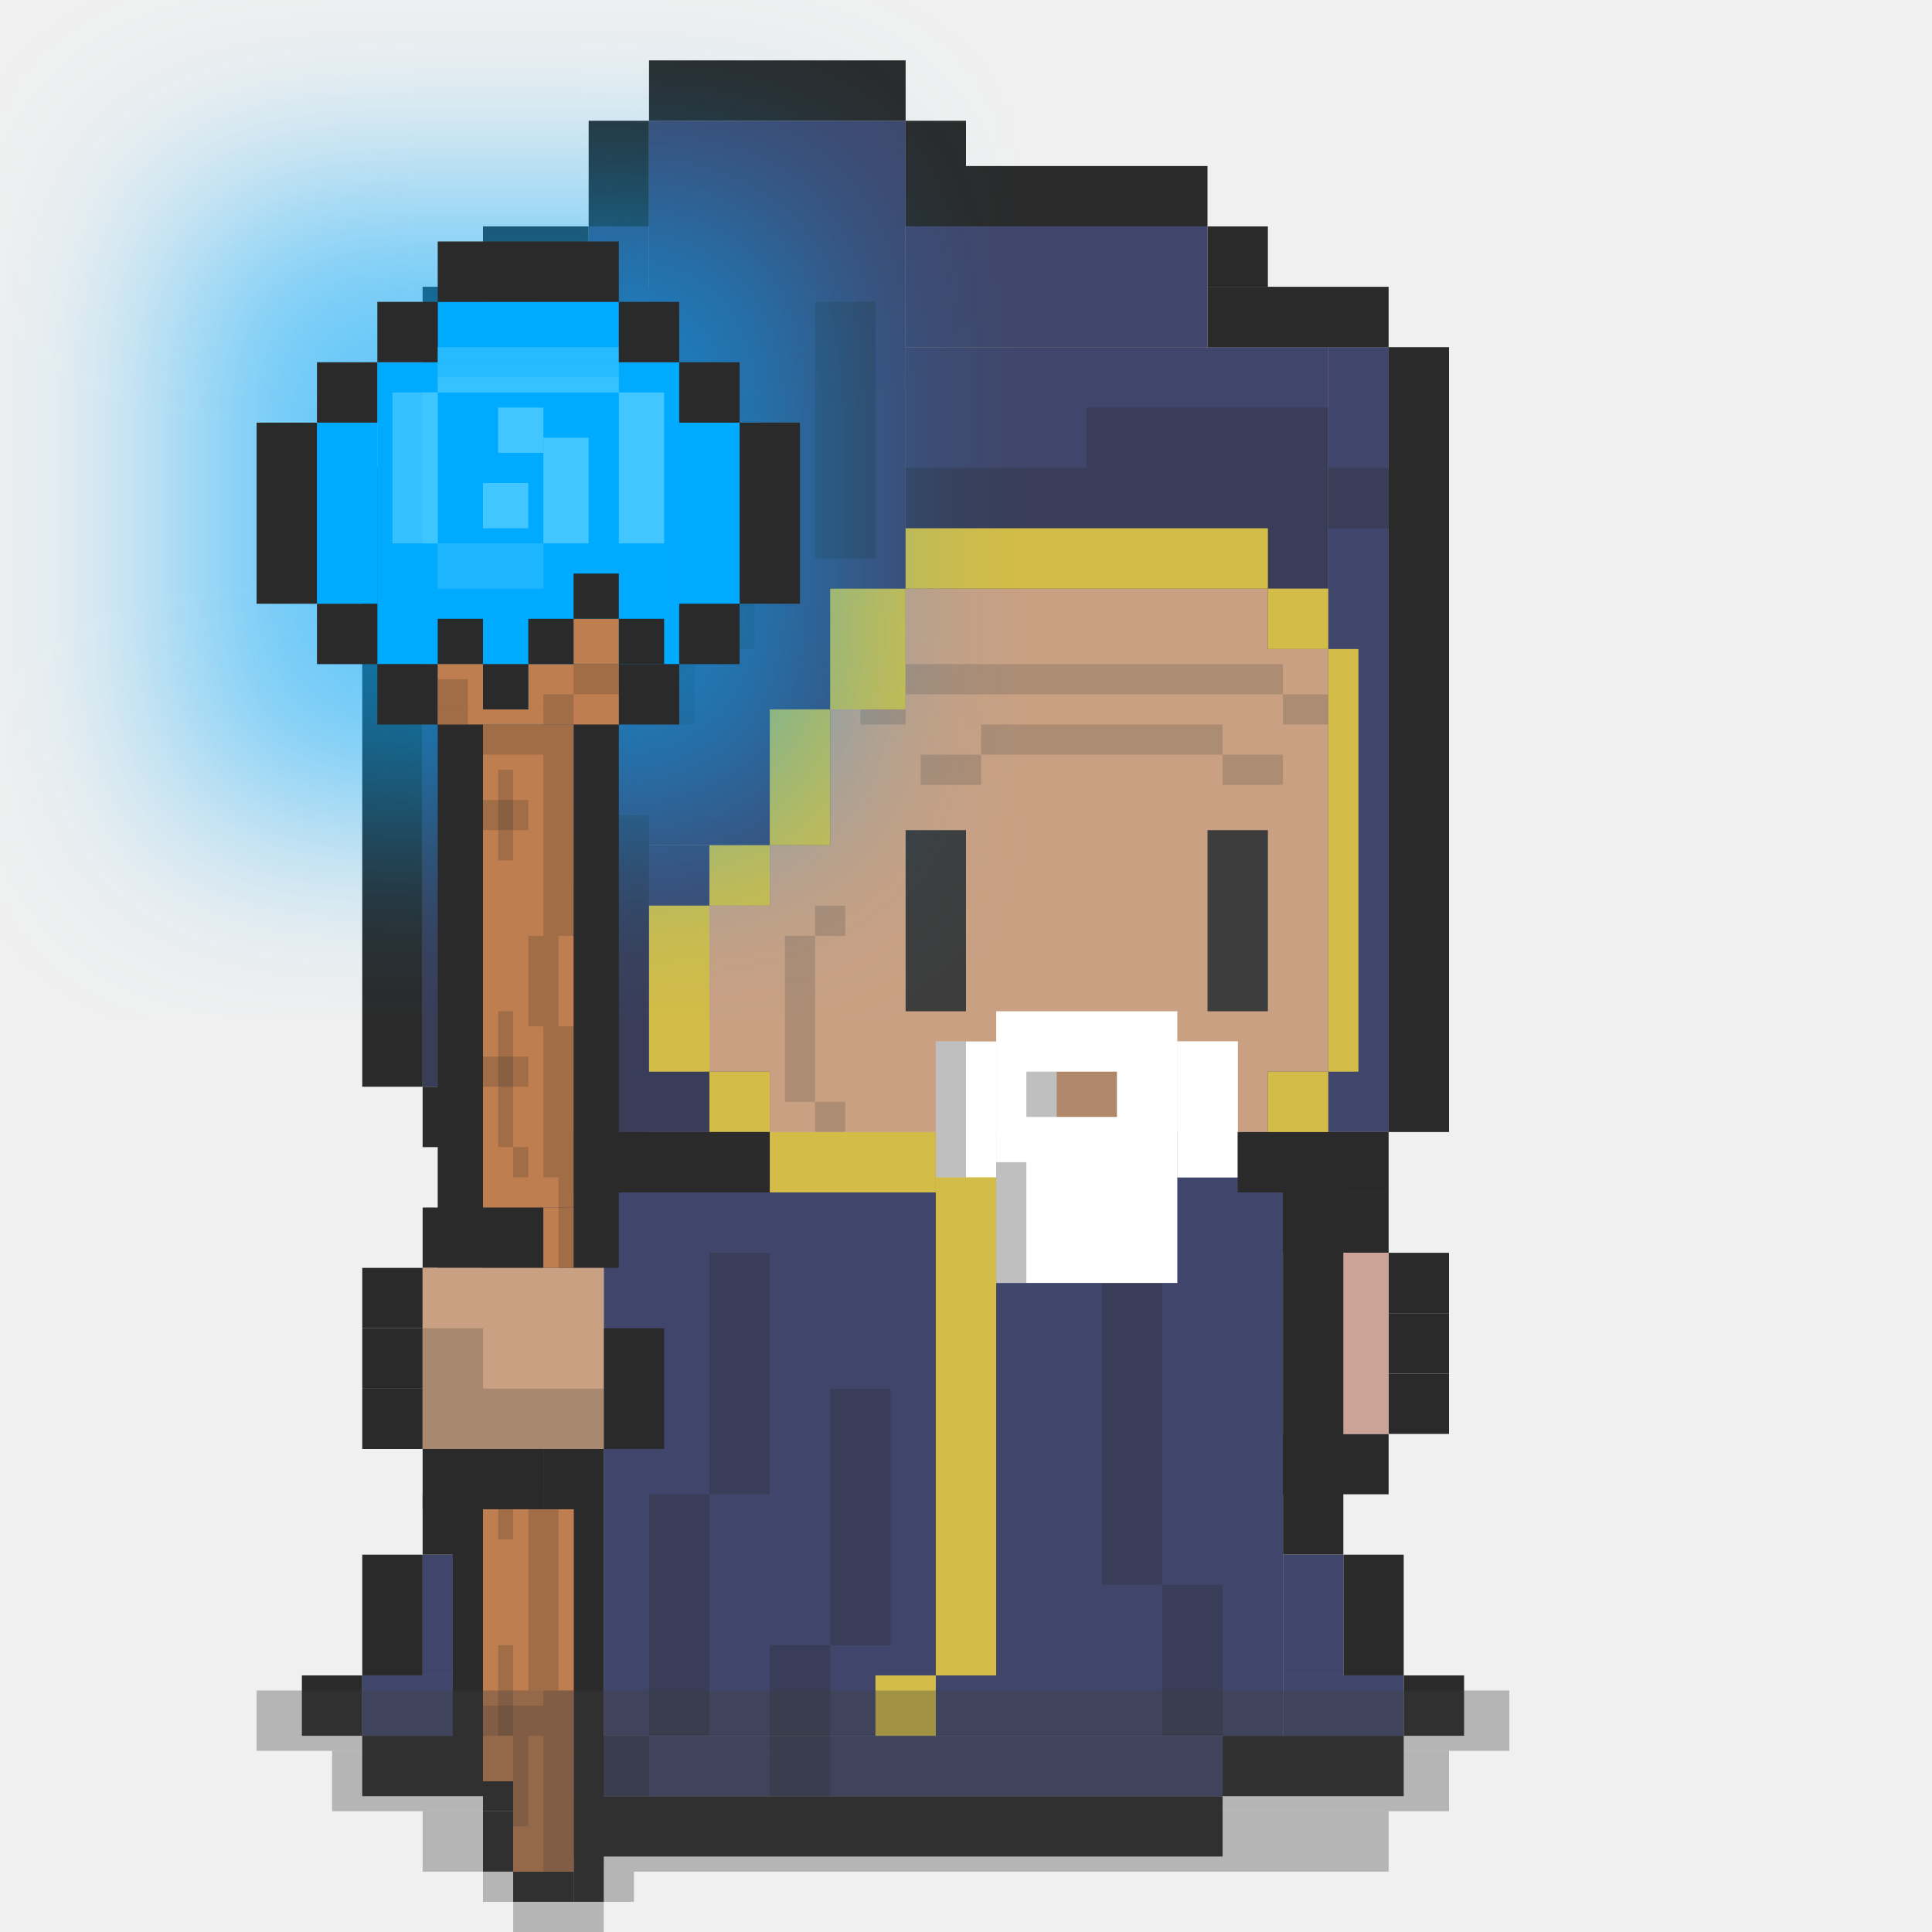
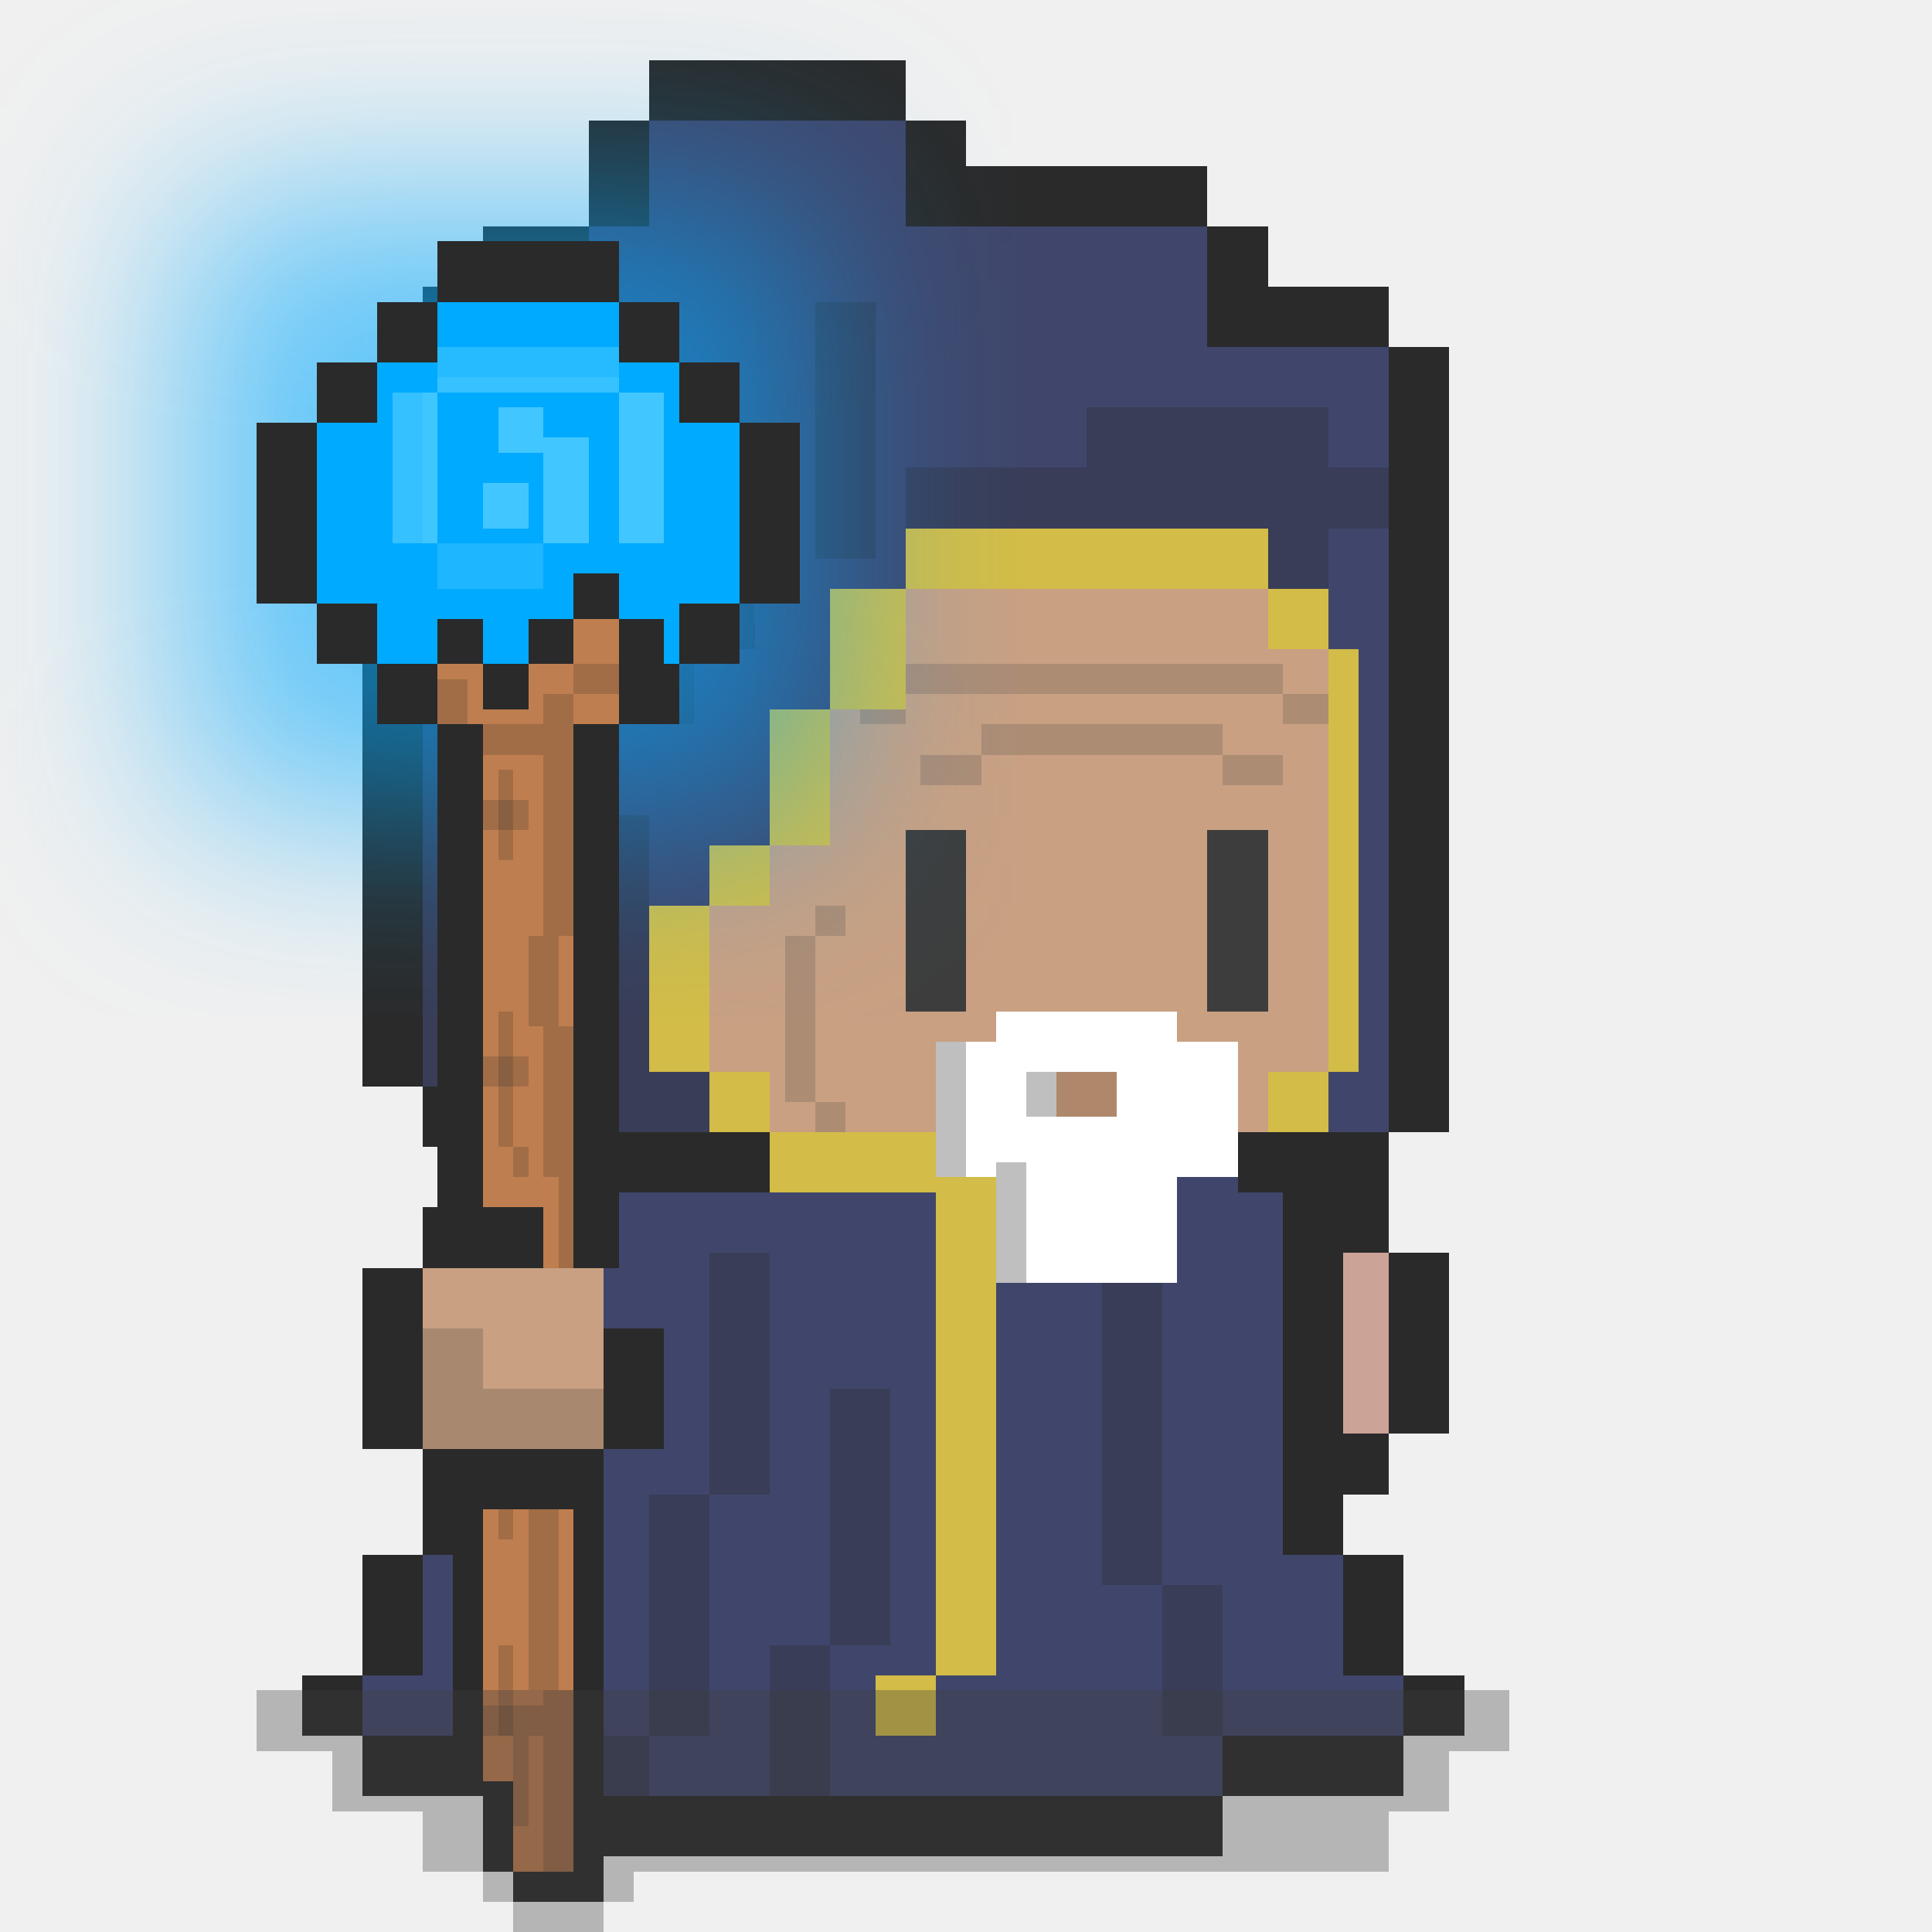
- <svg xmlns="http://www.w3.org/2000/svg" width="128" height="128" viewBox="0 0 128 128" fill="none">
+ <svg xmlns="http://www.w3.org/2000/svg" shape-rendering="crispEdges" width="128" height="128" viewBox="0 0 128 128" fill="none">
  <g clip-path="url(#clip0_227_26173)">
    <rect width="4" height="4" transform="matrix(-1 0 0 1 92 79)" fill="#2A2A2A" />
    <rect width="4" height="4" transform="matrix(-1 0 0 1 96 83)" fill="#2A2A2A" />
    <rect width="4" height="4" transform="matrix(-1 0 0 1 96 87)" fill="#2A2A2A" />
    <rect width="4" height="4" transform="matrix(-1 0 0 1 96 91)" fill="#2A2A2A" />
    <rect width="4" height="4" transform="matrix(-1 0 0 1 84 95)" fill="#2A2A2A" />
    <rect width="4" height="4" transform="matrix(-1 0 0 1 80 91)" fill="#2A2A2A" />
    <rect width="4" height="4" transform="matrix(-1 0 0 1 80 87)" fill="#2A2A2A" />
    <rect width="4" height="4" transform="matrix(-1 0 0 1 92 95)" fill="#2A2A2A" />
    <rect width="4" height="4" transform="matrix(-1 0 0 1 88 95)" fill="#2A2A2A" />
    <rect width="4" height="4" transform="matrix(-1 0 0 1 88 79)" fill="#2A2A2A" />
    <rect width="12" height="12" transform="matrix(-1 0 0 1 92 83)" fill="#CCA397" />
    <rect width="45" height="40" transform="matrix(-1 0 0 1 85 75)" fill="#40466B" />
    <rect width="16" height="4" transform="matrix(1 0 0 -1 24 115)" fill="#40466B" />
    <rect width="12" height="8" transform="matrix(1 0 0 -1 28 111)" fill="#40466B" />
    <rect x="32" y="99" width="8" height="4" fill="#40466B" />
    <rect x="93" y="115" width="8" height="4" transform="rotate(180 93 115)" fill="#40466B" />
    <rect x="89" y="103" width="4" height="28" transform="rotate(180 89 103)" fill="#2A2A2A" />
    <rect x="93" y="111" width="4" height="8" transform="rotate(180 93 111)" fill="#2A2A2A" />
    <rect x="97" y="115" width="4" height="4" transform="rotate(180 97 115)" fill="#2A2A2A" />
    <rect x="24" y="115" width="4" height="4" transform="rotate(180 24 115)" fill="#2A2A2A" />
    <rect x="32" y="103" width="4" height="4" transform="rotate(180 32 103)" fill="#2A2A2A" />
    <rect x="36" y="99" width="4" height="24" transform="rotate(180 36 99)" fill="#2A2A2A" />
    <rect x="28" y="111" width="4" height="8" transform="rotate(180 28 111)" fill="#2A2A2A" />
    <rect x="93" y="119" width="12" height="4" transform="rotate(180 93 119)" fill="#2A2A2A" />
    <rect x="36" y="119" width="12" height="4" transform="rotate(180 36 119)" fill="#2A2A2A" />
    <rect x="81" y="123" width="45" height="4" transform="rotate(180 81 123)" fill="#2A2A2A" />
    <rect x="81" y="119" width="45" height="4" transform="rotate(180 81 119)" fill="#40466B" />
    <rect x="89" y="111" width="4" height="8" transform="rotate(180 89 111)" fill="#40466B" />
    <rect width="4" height="24" transform="matrix(1 0 0 -1 36 99)" fill="#40466B" />
    <rect x="39" y="115" width="4" height="4" fill="#2A2A2A" fill-opacity="0.3" />
    <rect x="51" y="109" width="4" height="10" fill="#2A2A2A" fill-opacity="0.3" />
    <rect x="77" y="105" width="4" height="10" fill="#2A2A2A" fill-opacity="0.3" />
    <rect x="55" y="92" width="4" height="17" fill="#2A2A2A" fill-opacity="0.3" />
    <rect x="43" y="99" width="4" height="16" fill="#2A2A2A" fill-opacity="0.3" />
    <rect x="47" y="83" width="4" height="16" fill="#2A2A2A" fill-opacity="0.3" />
    <rect x="73" y="83" width="4" height="22" fill="#2A2A2A" fill-opacity="0.3" />
    <rect width="4" height="36" transform="matrix(-1 0 0 1 66 75)" fill="#D3BC47" />
    <rect width="4" height="4" transform="matrix(-1 0 0 1 62 111)" fill="#D3BC47" />
    <rect x="32" y="23" width="60" height="52" fill="#C9A082" />
    <rect x="32" y="19" width="11" height="56" fill="#40466B" />
    <rect x="32" y="19" width="11" height="56" fill="#40466B" />
    <rect width="17" height="39" transform="matrix(-1 0 0 1 60 8)" fill="#40466B" />
    <rect width="8" height="4" transform="matrix(-1 0 0 1 51 71)" fill="#40466B" />
    <rect width="4" height="4" transform="matrix(-1 0 0 1 51 71)" fill="#D3BC47" />
    <rect width="4" height="4" transform="matrix(-1 0 0 1 88 71)" fill="#40466B" />
    <rect width="4" height="41" transform="matrix(-1 0 0 1 32 31)" fill="#40466B" />
    <rect width="4" height="4" transform="matrix(-1 0 0 1 43 15)" fill="#40466B" />
    <rect width="8" height="4" transform="matrix(-1 0 0 1 51 56)" fill="#40466B" />
    <rect width="12" height="9" transform="matrix(-1 0 0 1 55 47)" fill="#40466B" />
    <rect width="4" height="11" transform="matrix(-1 0 0 1 47 60)" fill="#40466B" />
    <rect width="4" height="11" transform="matrix(-1 0 0 1 47 60)" fill="#40466B" />
    <rect width="4" height="4" transform="matrix(-1 0 0 1 88 39)" fill="#40466B" />
    <rect width="4" height="4" transform="matrix(-1 0 0 1 84 35)" fill="#C9A082" />
    <rect width="28" height="16" transform="matrix(-1 0 0 1 88 23)" fill="#40466B" />
    <rect x="80" y="23" width="20" height="8" transform="rotate(180 80 23)" fill="#40466B" />
    <rect width="4" height="52" transform="matrix(-1 0 0 1 92 23)" fill="#40466B" />
    <rect x="66" y="67" width="12" height="18" fill="white" />
    <rect x="62" y="69" width="4" height="9" fill="white" />
    <rect x="39" y="54" width="4" height="17" fill="#2A2A2A" fill-opacity="0.3" />
    <rect x="32" y="71" width="15" height="4" fill="#2A2A2A" fill-opacity="0.3" />
    <rect x="46" y="35" width="4" height="8" fill="#2A2A2A" fill-opacity="0.3" />
    <rect x="42" y="40" width="4" height="8" fill="#2A2A2A" fill-opacity="0.3" />
    <rect x="66" y="77" width="2" height="8" fill="#2A2A2A" fill-opacity="0.3" />
    <rect x="62" y="69" width="2" height="9" fill="#2A2A2A" fill-opacity="0.3" />
    <rect x="68" y="71" width="2" height="3" fill="#2A2A2A" fill-opacity="0.3" />
    <rect x="54" y="20" width="4" height="17" fill="#2A2A2A" fill-opacity="0.3" />
    <rect x="84" y="35" width="4" height="4" fill="#2A2A2A" fill-opacity="0.3" />
    <rect x="60" y="31" width="32" height="4" fill="#2A2A2A" fill-opacity="0.3" />
    <rect x="72" y="27" width="16" height="4" fill="#2A2A2A" fill-opacity="0.3" />
    <rect x="28" y="19" width="8" height="53" fill="#2A2A2A" fill-opacity="0.3" />
    <rect x="78" y="69" width="4" height="9" fill="white" />
    <rect x="78" y="69" width="4" height="9" fill="white" />
    <rect x="60" y="55" width="4" height="12" fill="#3D3D3D" />
    <rect x="32" y="75" width="19" height="4" fill="#2A2A2A" />
    <rect x="28" y="72" width="4" height="4" fill="#2A2A2A" />
    <rect x="24" y="31" width="4" height="41" fill="#2A2A2A" />
    <rect x="28" y="19" width="4" height="12" fill="#2A2A2A" />
    <rect x="39" y="8" width="4" height="7" fill="#2A2A2A" />
    <rect x="43" y="4" width="17" height="4" fill="#2A2A2A" />
    <rect x="60" y="8" width="4" height="7" fill="#2A2A2A" />
    <rect x="64" y="11" width="16" height="4" fill="#2A2A2A" />
    <rect x="80" y="19" width="12" height="4" fill="#2A2A2A" />
    <rect x="80" y="15" width="4" height="4" fill="#2A2A2A" />
    <rect x="92" y="23" width="4" height="52" fill="#2A2A2A" />
    <rect x="82" y="75" width="10" height="4" fill="#2A2A2A" />
    <rect x="32" y="15" width="7" height="4" fill="#2A2A2A" />
    <rect x="61" y="50" width="4" height="2" fill="#3D3D3D" fill-opacity="0.2" />
    <rect x="81" y="50" width="4" height="2" fill="#3D3D3D" fill-opacity="0.2" />
    <rect x="54" y="60" width="2" height="2" fill="#3D3D3D" fill-opacity="0.2" />
    <rect x="54" y="73" width="2" height="2" fill="#3D3D3D" fill-opacity="0.2" />
    <rect x="52" y="62" width="2" height="11" fill="#3D3D3D" fill-opacity="0.2" />
    <rect x="65" y="48" width="16" height="2" fill="#3D3D3D" fill-opacity="0.2" />
    <rect x="60" y="44" width="25" height="2" fill="#3D3D3D" fill-opacity="0.2" />
    <rect width="3" height="2" transform="matrix(-1 0 0 1 88 46)" fill="#3D3D3D" fill-opacity="0.2" />
    <rect width="3" height="2" transform="matrix(-1 0 0 1 60 46)" fill="#3D3D3D" fill-opacity="0.2" />
    <rect x="70" y="71" width="4" height="3" fill="#AF886B" />
    <rect width="4" height="11" transform="matrix(-1 0 0 1 47 60)" fill="#D3BC47" />
    <rect width="4" height="4" transform="matrix(-1 0 0 1 51 56)" fill="#D3BC47" />
    <rect width="5" height="8" transform="matrix(-1 0 0 1 60 39)" fill="#D3BC47" />
    <rect width="24" height="4" transform="matrix(-1 0 0 1 84 35)" fill="#D3BC47" />
    <rect width="4" height="4" transform="matrix(-1 0 0 1 88 39)" fill="#D3BC47" />
    <rect width="2" height="28" transform="matrix(-1 0 0 1 90 43)" fill="#D3BC47" />
    <rect width="4" height="4" transform="matrix(-1 0 0 1 88 71)" fill="#D3BC47" />
    <rect width="11" height="4" transform="matrix(-1 0 0 1 62 75)" fill="#D3BC47" />
    <rect width="4" height="9" transform="matrix(-1 0 0 1 55 47)" fill="#D3BC47" />
    <rect width="4" height="12" transform="matrix(1 0 0 -1 80 67)" fill="#3D3D3D" />
    <g clip-path="url(#clip1_227_26173)">
      <g filter="url(#filter0_f_227_26173)">
        <rect x="12" y="13" width="42" height="41" fill="#00AAFF" fill-opacity="0.59" />
      </g>
      <rect x="28" y="80" width="4" height="4" fill="#2A2A2A" />
      <rect x="29" y="43" width="3" height="41" fill="#2A2A2A" />
      <rect x="38" y="43" width="3" height="41" fill="#2A2A2A" />
      <rect x="38" y="100" width="2" height="26" fill="#2A2A2A" />
      <rect x="30" y="100" width="2" height="18" fill="#2A2A2A" />
      <rect x="32" y="118" width="2" height="2" fill="#2A2A2A" />
      <rect x="34" y="124" width="4" height="2" fill="#2A2A2A" />
      <rect x="32" y="120" width="2" height="4" fill="#2A2A2A" />
      <rect x="24" y="84" width="4" height="4" fill="#2A2A2A" />
      <rect x="24" y="88" width="4" height="4" fill="#2A2A2A" />
      <rect x="24" y="92" width="4" height="4" fill="#2A2A2A" />
      <rect x="36" y="96" width="4" height="4" fill="#2A2A2A" />
      <rect x="40" y="92" width="4" height="4" fill="#2A2A2A" />
      <rect x="40" y="88" width="4" height="4" fill="#2A2A2A" />
      <rect x="28" y="96" width="4" height="4" fill="#2A2A2A" />
      <rect x="32" y="96" width="4" height="4" fill="#2A2A2A" />
      <rect x="32" y="80" width="4" height="4" fill="#2A2A2A" />
      <rect width="12" height="12" transform="translate(28 84)" fill="#C9A082" />
      <rect width="6" height="32" transform="translate(32 48)" fill="#BF7E4F" />
      <rect width="2" height="4" transform="matrix(1 0 0 -1 36 84)" fill="#BF7E4F" />
      <rect width="2" height="18" transform="translate(32 100)" fill="#BF7E4F" />
      <rect width="2" height="18" transform="translate(32 100)" fill="#BF7E4F" />
      <rect width="2" height="18" transform="translate(32 100)" fill="#BF7E4F" />
      <rect width="1" height="2" transform="matrix(1 0 0 -1 33 102)" fill="#2A2A2A" fill-opacity="0.2" />
      <rect width="4" height="24" transform="translate(34 100)" fill="#BF7E4F" />
      <rect width="4" height="24" transform="translate(34 100)" fill="#BF7E4F" />
      <rect width="4" height="24" transform="translate(34 100)" fill="#BF7E4F" />
      <rect width="2" height="12" transform="matrix(1 0 0 -1 35 112)" fill="#2A2A2A" fill-opacity="0.2" />
      <rect width="2" height="12" transform="matrix(1 0 0 -1 36 124)" fill="#2A2A2A" fill-opacity="0.2" />
      <rect width="1" height="6" transform="matrix(1 0 0 -1 33 115)" fill="#2A2A2A" fill-opacity="0.2" />
      <rect width="1" height="6" transform="matrix(1 0 0 -1 34 121)" fill="#2A2A2A" fill-opacity="0.2" />
      <rect width="4" height="2" transform="matrix(1 0 0 -1 32 115)" fill="#2A2A2A" fill-opacity="0.2" />
      <rect x="25" y="24" width="20" height="20" fill="#00AAFF" />
      <rect width="12" height="4" transform="matrix(1 0 0 -1 29 24)" fill="#00AAFF" />
      <rect width="12" height="4" transform="matrix(0 1 1 0 21 28)" fill="#00AAFF" />
      <rect width="12" height="4" transform="matrix(0 1 1 0 45 28)" fill="#00AAFF" />
      <rect x="29" y="41" width="3" height="3" fill="#2A2A2A" />
      <rect x="25" y="44" width="4" height="4" fill="#2A2A2A" />
      <rect x="21" y="40" width="4" height="4" fill="#2A2A2A" />
      <rect x="21" y="24" width="4" height="4" fill="#2A2A2A" />
      <rect x="25" y="20" width="4" height="4" fill="#2A2A2A" />
      <rect x="29" y="36" width="7" height="3" fill="#42C6FF" fill-opacity="0.44" />
      <rect x="29" y="23" width="12" height="3" fill="#42C6FF" fill-opacity="0.58" />
      <rect x="29" y="25" width="12" height="1" fill="#42C6FF" fill-opacity="0.58" />
      <rect x="33" y="27" width="3" height="3" fill="#42C6FF" />
      <rect x="26" y="26" width="3" height="10" fill="#42C6FF" fill-opacity="0.8" />
      <rect x="28" y="26" width="1" height="10" fill="#42C6FF" fill-opacity="0.8" />
      <rect x="41" y="26" width="3" height="10" fill="#42C6FF" />
      <rect x="36" y="29" width="3" height="7" fill="#42C6FF" />
      <rect x="32" y="32" width="3" height="3" fill="#42C6FF" />
      <rect x="41" y="20" width="4" height="4" fill="#2A2A2A" />
      <rect x="45" y="24" width="4" height="4" fill="#2A2A2A" />
      <rect x="45" y="40" width="4" height="4" fill="#2A2A2A" />
      <rect x="41" y="44" width="4" height="4" fill="#2A2A2A" />
      <rect x="49" y="28" width="4" height="12" fill="#2A2A2A" />
      <rect x="29" y="16" width="12" height="4" fill="#2A2A2A" />
      <rect x="17" y="28" width="4" height="12" fill="#2A2A2A" />
      <rect x="29" y="44" width="3" height="3" fill="#BF7E4F" />
      <rect x="35" y="44" width="6" height="3" fill="#BF7E4F" />
      <rect x="38" y="41" width="3" height="3" fill="#BF7E4F" />
      <rect x="29" y="47" width="12" height="1" fill="#BF7E4F" />
      <rect x="35" y="41" width="3" height="3" fill="#2A2A2A" />
      <rect x="32" y="44" width="3" height="3" fill="#2A2A2A" />
      <rect x="38" y="38" width="3" height="3" fill="#2A2A2A" />
      <rect x="41" y="41" width="3" height="3" fill="#2A2A2A" />
      <rect x="28" y="88" width="4" height="8" fill="#2A2A2A" fill-opacity="0.2" />
      <rect x="32" y="92" width="8" height="4" fill="#2A2A2A" fill-opacity="0.2" />
      <rect x="32" y="48" width="6" height="2" fill="#2A2A2A" fill-opacity="0.2" />
      <rect width="2" height="12" transform="matrix(1 0 0 -1 36 62)" fill="#2A2A2A" fill-opacity="0.2" />
      <rect width="2" height="10" transform="matrix(1 0 0 -1 36 78)" fill="#2A2A2A" fill-opacity="0.2" />
      <rect width="2" height="6" transform="matrix(1 0 0 -1 35 68)" fill="#2A2A2A" fill-opacity="0.2" />
      <rect width="1" height="6" transform="matrix(1 0 0 -1 33 57)" fill="#2A2A2A" fill-opacity="0.2" />
      <rect width="3" height="2" transform="matrix(1 0 0 -1 32 55)" fill="#2A2A2A" fill-opacity="0.2" />
      <rect width="2" height="2" transform="matrix(1 0 0 -1 36 48)" fill="#2A2A2A" fill-opacity="0.2" />
      <rect width="3" height="2" transform="matrix(1 0 0 -1 38 46)" fill="#2A2A2A" fill-opacity="0.2" />
      <rect width="2" height="3" transform="matrix(1 0 0 -1 29 48)" fill="#2A2A2A" fill-opacity="0.2" />
      <rect width="1" height="9" transform="matrix(1 0 0 -1 33 76)" fill="#2A2A2A" fill-opacity="0.2" />
      <rect width="3" height="2" transform="matrix(1 0 0 -1 32 72)" fill="#2A2A2A" fill-opacity="0.2" />
      <rect width="1" height="2" transform="matrix(1 0 0 -1 34 78)" fill="#2A2A2A" fill-opacity="0.2" />
      <rect x="37" y="78" width="1" height="6" fill="#2A2A2A" fill-opacity="0.2" />
    </g>
    <rect x="22" y="116" width="74" height="4" fill="#3D3D3D" fill-opacity="0.33" />
    <rect x="17" y="112" width="83" height="4" fill="#3D3D3D" fill-opacity="0.33" />
    <rect x="34" y="124" width="6" height="4" fill="#3D3D3D" fill-opacity="0.33" />
    <rect width="2" height="2" transform="matrix(-1 0 0 1 42 124)" fill="#3D3D3D" fill-opacity="0.33" />
    <rect width="2" height="2" transform="matrix(-1 0 0 1 34 124)" fill="#3D3D3D" fill-opacity="0.33" />
    <rect x="28" y="120" width="64" height="4" fill="#3D3D3D" fill-opacity="0.33" />
  </g>
  <defs>
    <filter id="filter0_f_227_26173" x="-1.4" y="-0.4" width="68.8" height="67.8" filterUnits="userSpaceOnUse" color-interpolation-filters="sRGB">
      <feFlood flood-opacity="0" result="BackgroundImageFix" />
      <feBlend mode="normal" in="SourceGraphic" in2="BackgroundImageFix" result="shape" />
      <feGaussianBlur stdDeviation="6.7" result="effect1_foregroundBlur_227_26173" />
    </filter>
    <clipPath id="clip0_227_26173">
      <rect width="128" height="128" fill="white" />
    </clipPath>
    <clipPath id="clip1_227_26173">
      <rect width="128" height="128" fill="white" />
    </clipPath>
  </defs>
</svg>
